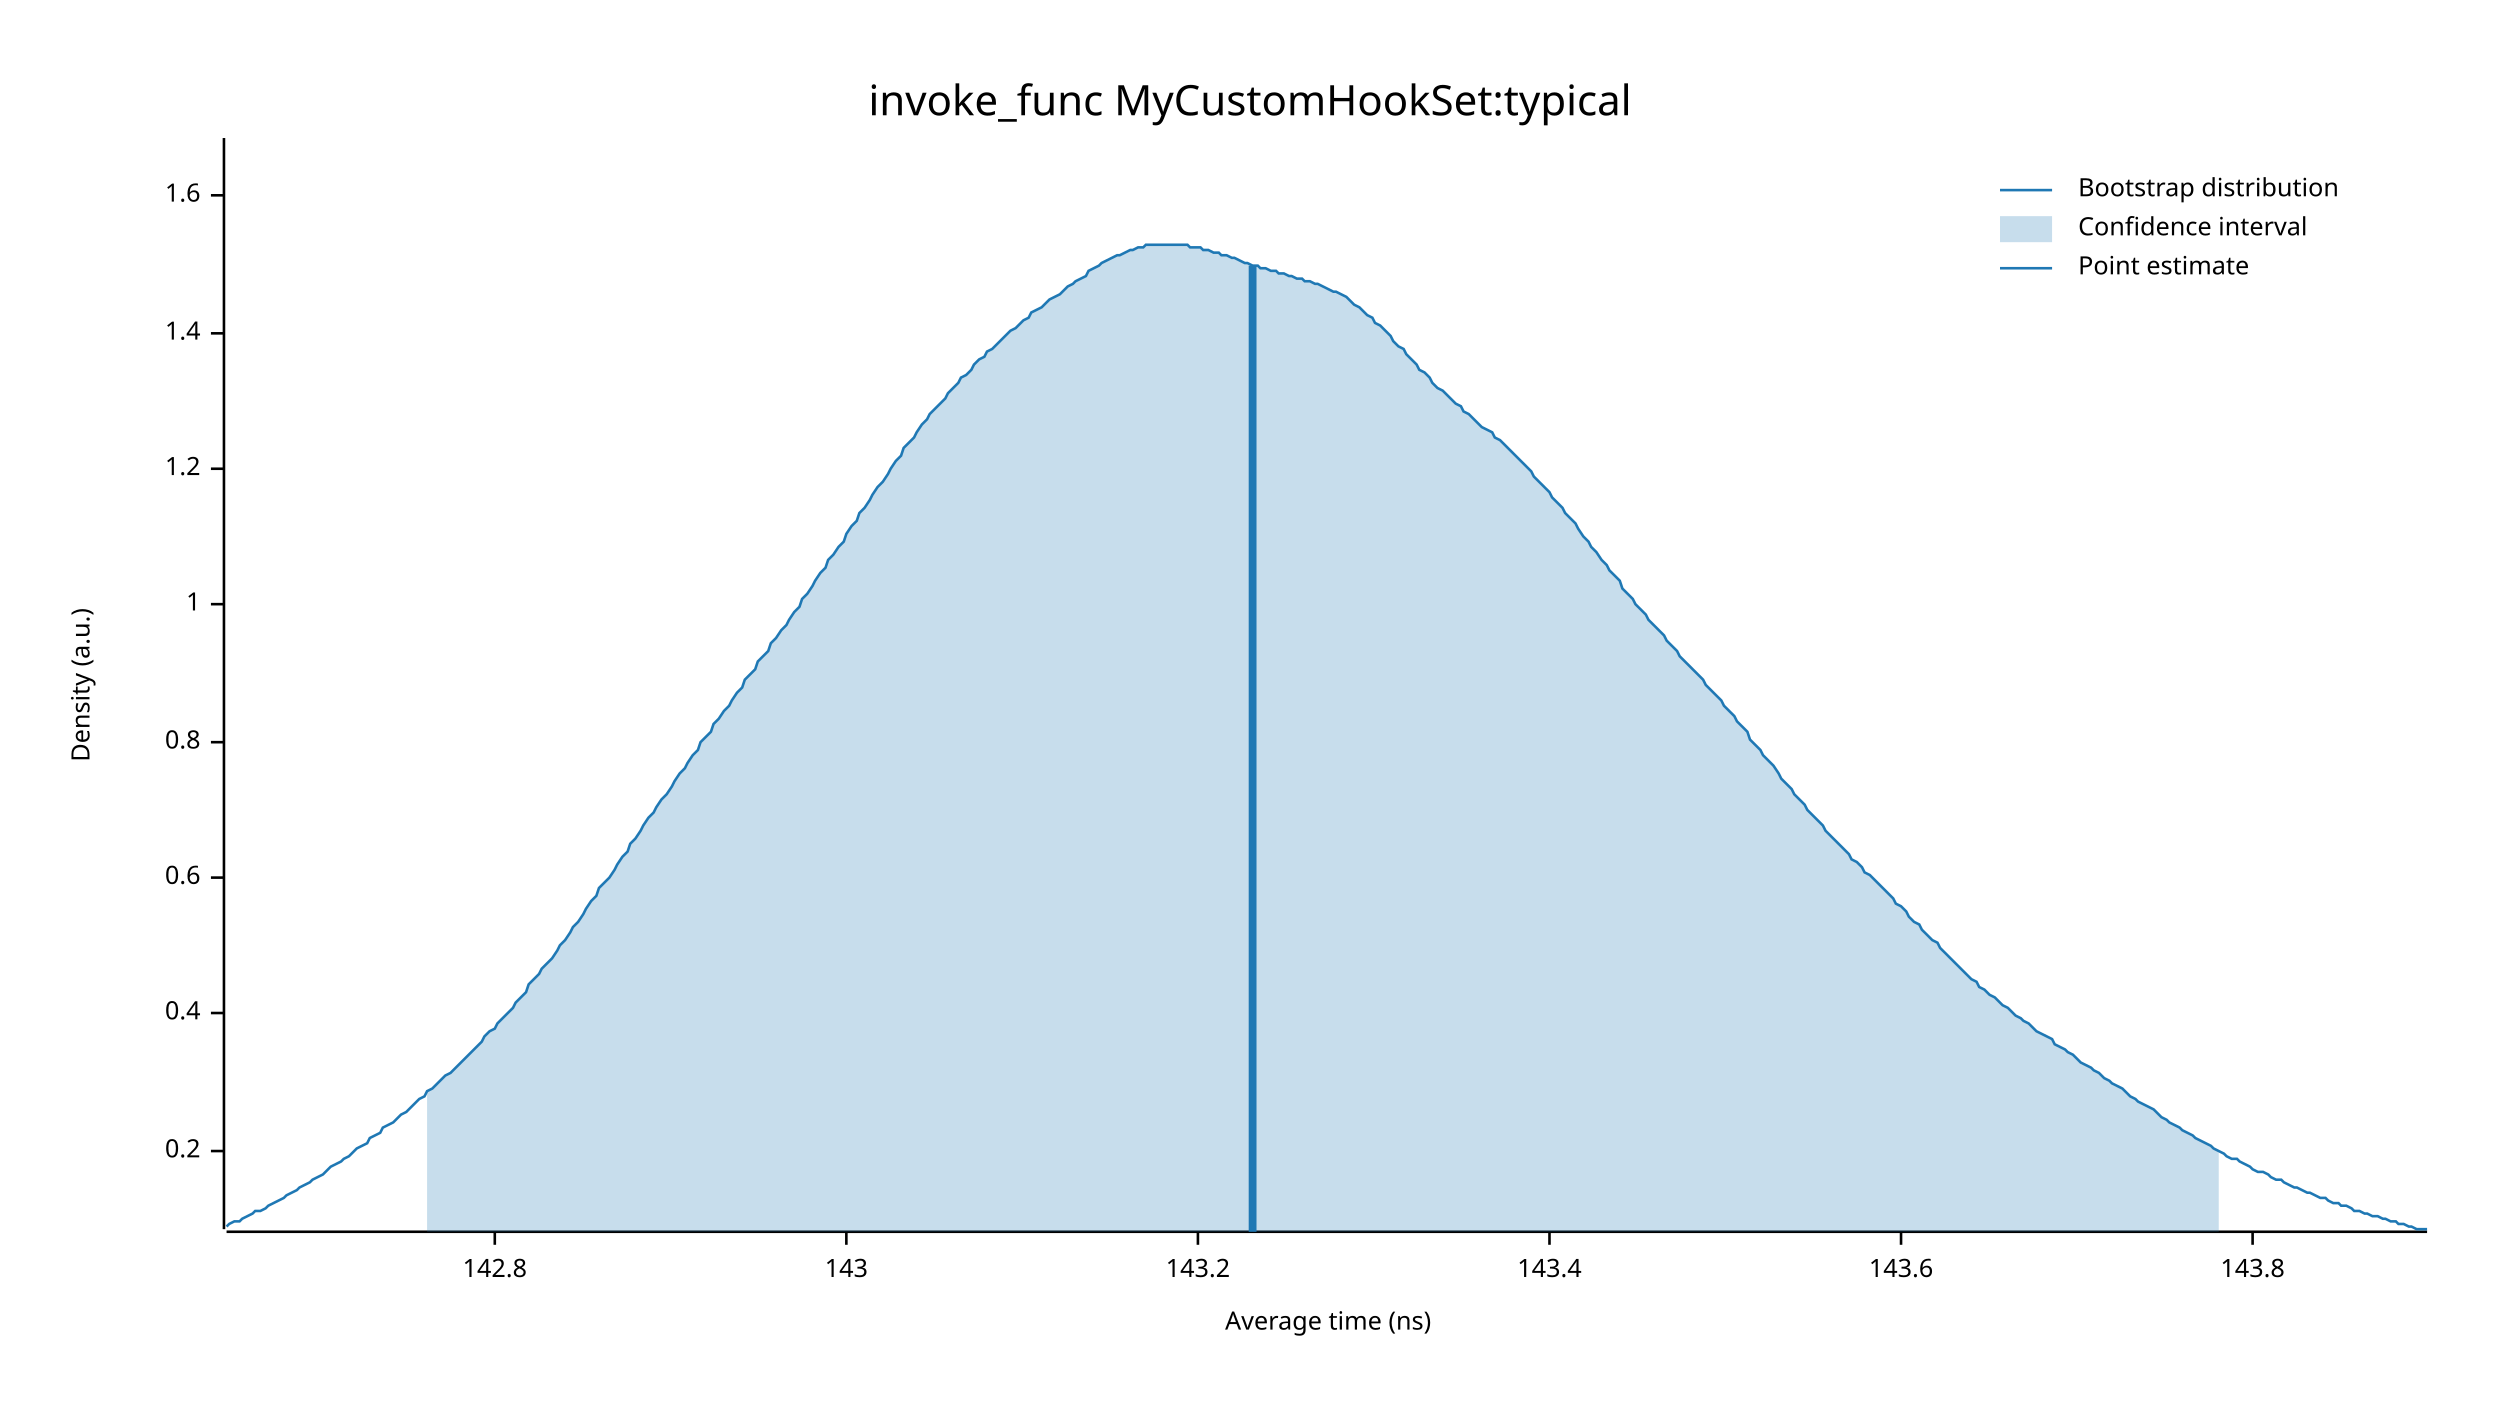
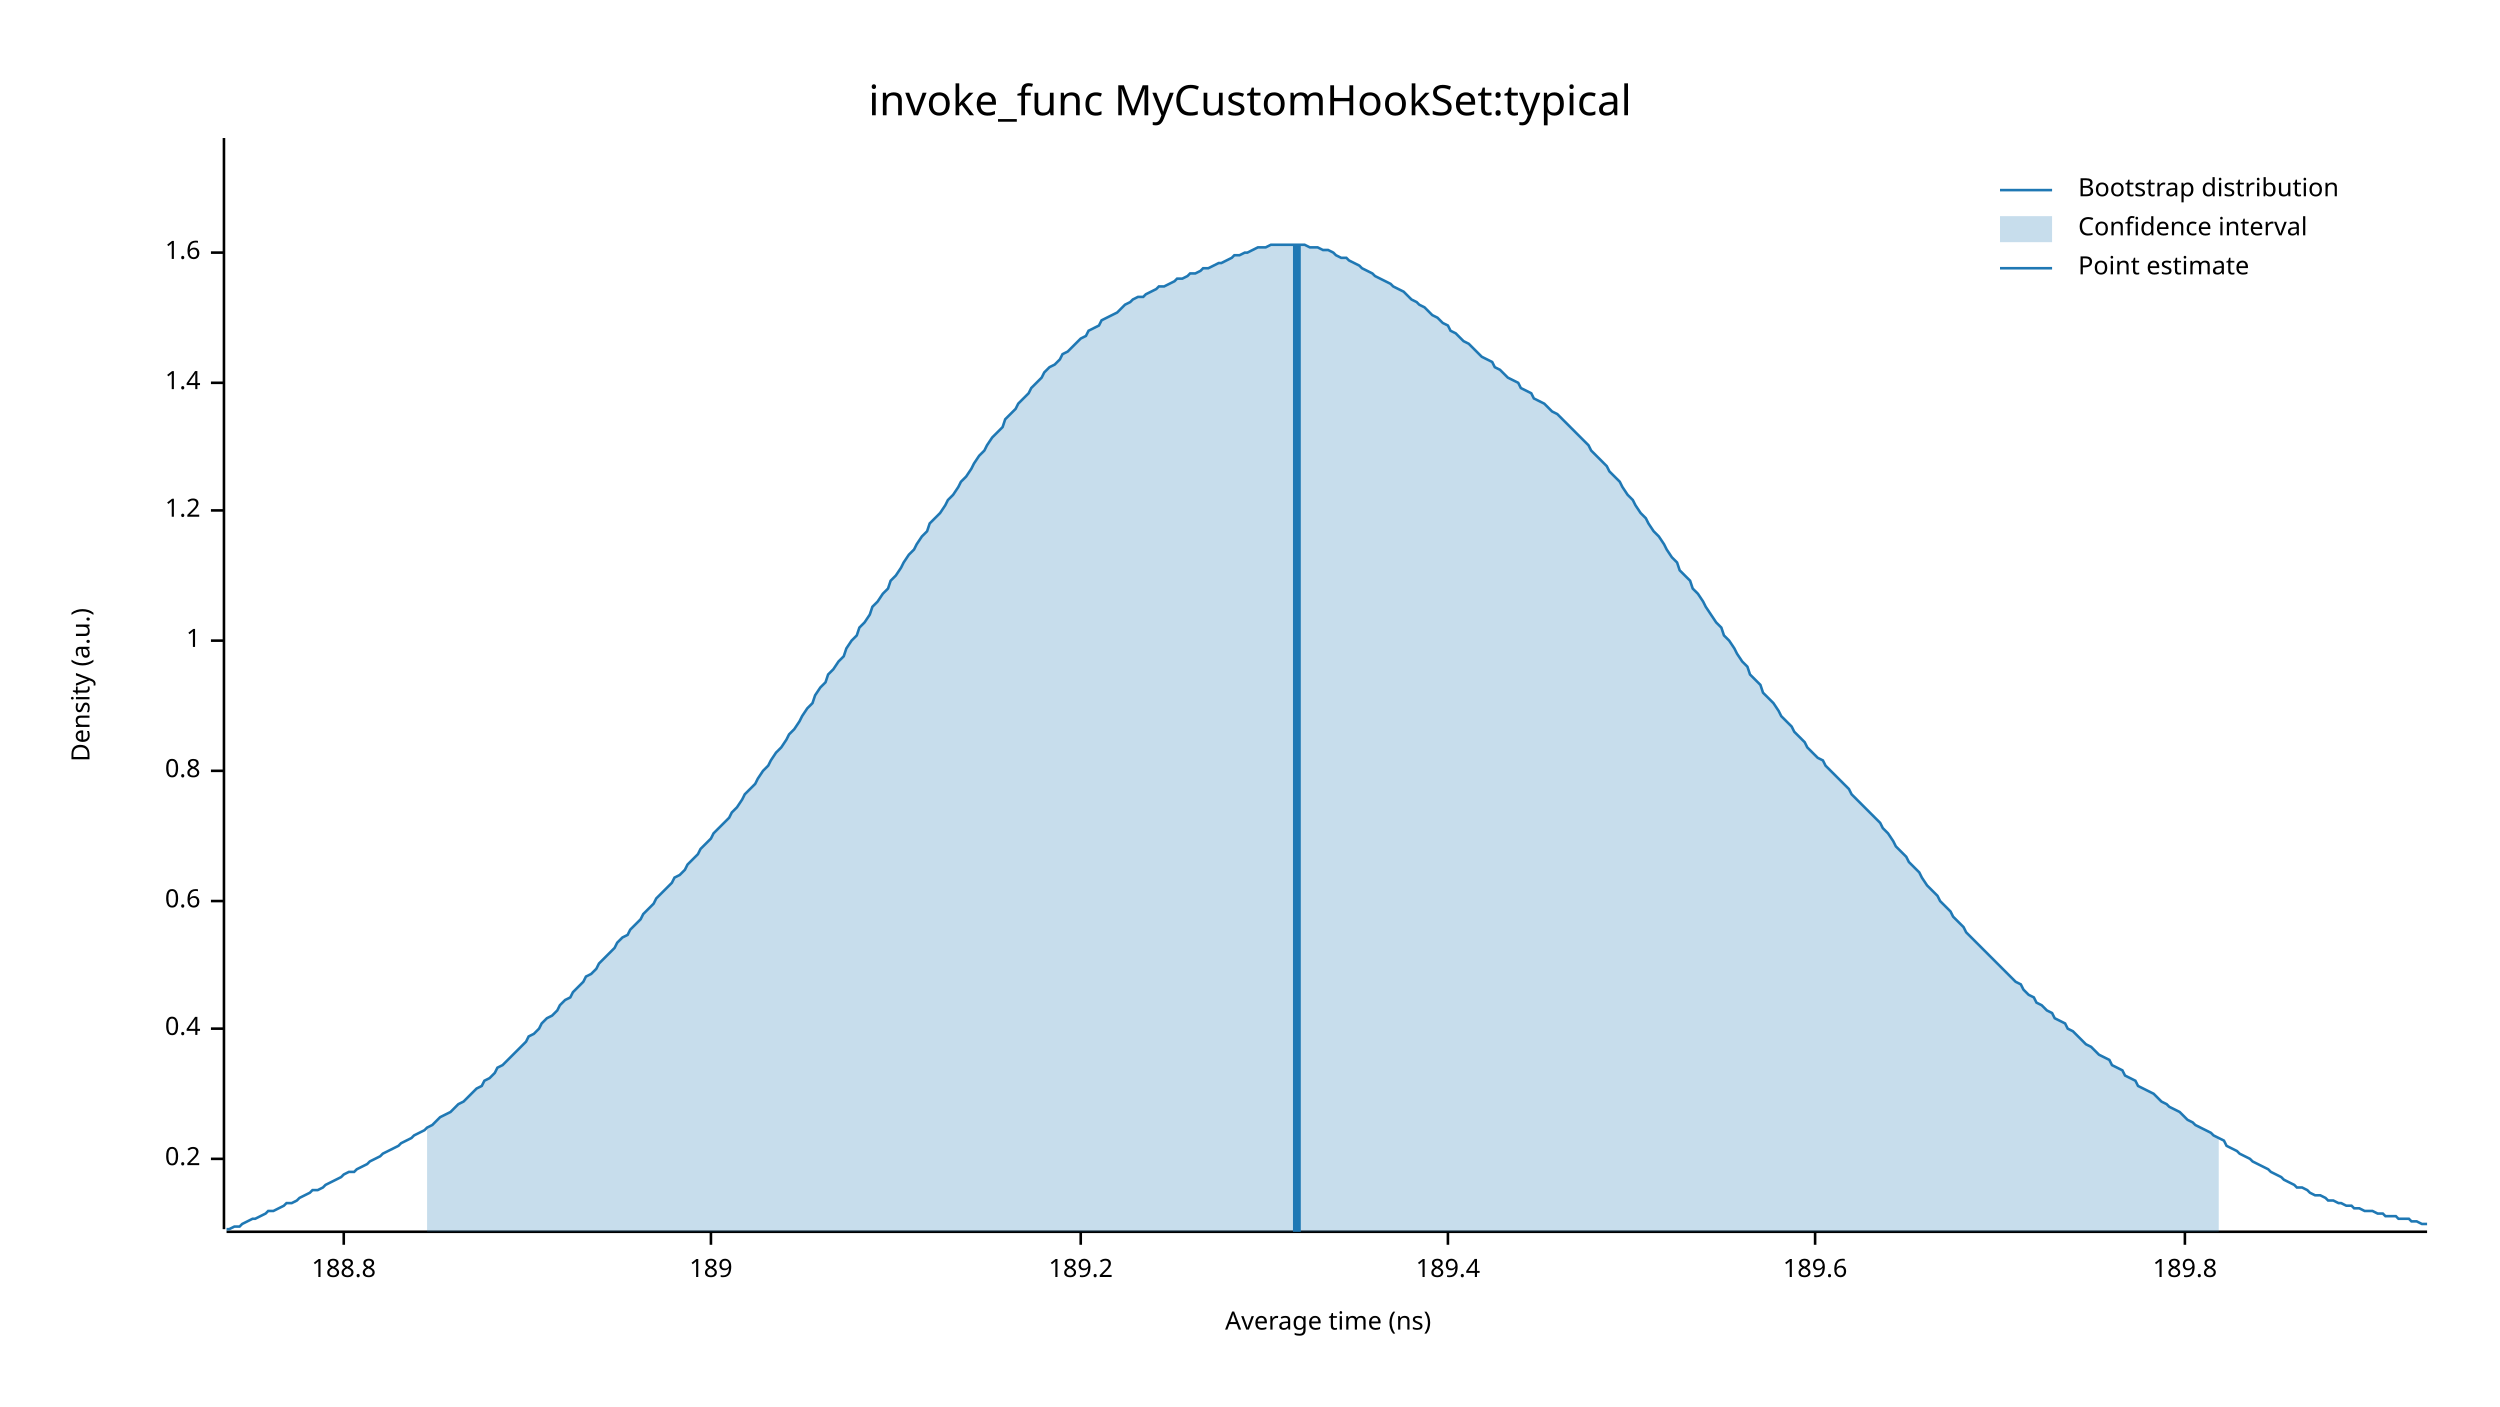
<svg xmlns="http://www.w3.org/2000/svg" width="960" height="540" viewBox="0 0 960 540">
  <text x="480" y="32" dy="0.76em" text-anchor="middle" font-family="sans-serif" font-size="16.129" opacity="1" fill="#000000">
invoke_func MyCustomHookSet:typical
</text>
  <text x="27" y="263" dy="0.76em" text-anchor="middle" font-family="sans-serif" font-size="9.677" opacity="1" fill="#000000" transform="rotate(270, 27, 263)">
Density (a.u.)
</text>
  <text x="510" y="513" dy="-0.5ex" text-anchor="middle" font-family="sans-serif" font-size="9.677" opacity="1" fill="#000000">
Average time (ns)
</text>
  <polyline fill="none" opacity="1" stroke="#000000" stroke-width="1" points="86,53 86,472 " />
-   <text x="77" y="442" dy="0.5ex" text-anchor="end" font-family="sans-serif" font-size="9.677" opacity="1" fill="#000000">
+   <text x="77" y="445" dy="0.5ex" text-anchor="end" font-family="sans-serif" font-size="9.677" opacity="1" fill="#000000">
0.2
</text>
-   <polyline fill="none" opacity="1" stroke="#000000" stroke-width="1" points="81,442 86,442 " />
-   <text x="77" y="389" dy="0.5ex" text-anchor="end" font-family="sans-serif" font-size="9.677" opacity="1" fill="#000000">
+   <polyline fill="none" opacity="1" stroke="#000000" stroke-width="1" points="81,445 86,445 " />
+   <text x="77" y="395" dy="0.5ex" text-anchor="end" font-family="sans-serif" font-size="9.677" opacity="1" fill="#000000">
0.4
</text>
-   <polyline fill="none" opacity="1" stroke="#000000" stroke-width="1" points="81,389 86,389 " />
-   <text x="77" y="337" dy="0.5ex" text-anchor="end" font-family="sans-serif" font-size="9.677" opacity="1" fill="#000000">
+   <polyline fill="none" opacity="1" stroke="#000000" stroke-width="1" points="81,395 86,395 " />
+   <text x="77" y="346" dy="0.5ex" text-anchor="end" font-family="sans-serif" font-size="9.677" opacity="1" fill="#000000">
0.6
</text>
-   <polyline fill="none" opacity="1" stroke="#000000" stroke-width="1" points="81,337 86,337 " />
-   <text x="77" y="285" dy="0.5ex" text-anchor="end" font-family="sans-serif" font-size="9.677" opacity="1" fill="#000000">
+   <polyline fill="none" opacity="1" stroke="#000000" stroke-width="1" points="81,346 86,346 " />
+   <text x="77" y="296" dy="0.5ex" text-anchor="end" font-family="sans-serif" font-size="9.677" opacity="1" fill="#000000">
0.8
</text>
-   <polyline fill="none" opacity="1" stroke="#000000" stroke-width="1" points="81,285 86,285 " />
-   <text x="77" y="232" dy="0.5ex" text-anchor="end" font-family="sans-serif" font-size="9.677" opacity="1" fill="#000000">
+   <polyline fill="none" opacity="1" stroke="#000000" stroke-width="1" points="81,296 86,296 " />
+   <text x="77" y="246" dy="0.5ex" text-anchor="end" font-family="sans-serif" font-size="9.677" opacity="1" fill="#000000">
1
</text>
-   <polyline fill="none" opacity="1" stroke="#000000" stroke-width="1" points="81,232 86,232 " />
-   <text x="77" y="180" dy="0.5ex" text-anchor="end" font-family="sans-serif" font-size="9.677" opacity="1" fill="#000000">
+   <polyline fill="none" opacity="1" stroke="#000000" stroke-width="1" points="81,246 86,246 " />
+   <text x="77" y="196" dy="0.5ex" text-anchor="end" font-family="sans-serif" font-size="9.677" opacity="1" fill="#000000">
1.2
</text>
-   <polyline fill="none" opacity="1" stroke="#000000" stroke-width="1" points="81,180 86,180 " />
-   <text x="77" y="128" dy="0.5ex" text-anchor="end" font-family="sans-serif" font-size="9.677" opacity="1" fill="#000000">
+   <polyline fill="none" opacity="1" stroke="#000000" stroke-width="1" points="81,196 86,196 " />
+   <text x="77" y="147" dy="0.5ex" text-anchor="end" font-family="sans-serif" font-size="9.677" opacity="1" fill="#000000">
1.4
</text>
-   <polyline fill="none" opacity="1" stroke="#000000" stroke-width="1" points="81,128 86,128 " />
-   <text x="77" y="75" dy="0.5ex" text-anchor="end" font-family="sans-serif" font-size="9.677" opacity="1" fill="#000000">
+   <polyline fill="none" opacity="1" stroke="#000000" stroke-width="1" points="81,147 86,147 " />
+   <text x="77" y="97" dy="0.5ex" text-anchor="end" font-family="sans-serif" font-size="9.677" opacity="1" fill="#000000">
1.6
</text>
-   <polyline fill="none" opacity="1" stroke="#000000" stroke-width="1" points="81,75 86,75 " />
+   <polyline fill="none" opacity="1" stroke="#000000" stroke-width="1" points="81,97 86,97 " />
  <polyline fill="none" opacity="1" stroke="#000000" stroke-width="1" points="87,473 932,473 " />
-   <text x="190" y="483" dy="0.76em" text-anchor="middle" font-family="sans-serif" font-size="9.677" opacity="1" fill="#000000">
- 142.8
+   <text x="132" y="483" dy="0.76em" text-anchor="middle" font-family="sans-serif" font-size="9.677" opacity="1" fill="#000000">
+ 188.8
</text>
-   <polyline fill="none" opacity="1" stroke="#000000" stroke-width="1" points="190,473 190,478 " />
-   <text x="325" y="483" dy="0.76em" text-anchor="middle" font-family="sans-serif" font-size="9.677" opacity="1" fill="#000000">
- 143
+   <polyline fill="none" opacity="1" stroke="#000000" stroke-width="1" points="132,473 132,478 " />
+   <text x="273" y="483" dy="0.76em" text-anchor="middle" font-family="sans-serif" font-size="9.677" opacity="1" fill="#000000">
+ 189
</text>
-   <polyline fill="none" opacity="1" stroke="#000000" stroke-width="1" points="325,473 325,478 " />
-   <text x="460" y="483" dy="0.76em" text-anchor="middle" font-family="sans-serif" font-size="9.677" opacity="1" fill="#000000">
- 143.2
+   <polyline fill="none" opacity="1" stroke="#000000" stroke-width="1" points="273,473 273,478 " />
+   <text x="415" y="483" dy="0.76em" text-anchor="middle" font-family="sans-serif" font-size="9.677" opacity="1" fill="#000000">
+ 189.2
</text>
-   <polyline fill="none" opacity="1" stroke="#000000" stroke-width="1" points="460,473 460,478 " />
-   <text x="595" y="483" dy="0.76em" text-anchor="middle" font-family="sans-serif" font-size="9.677" opacity="1" fill="#000000">
- 143.4
+   <polyline fill="none" opacity="1" stroke="#000000" stroke-width="1" points="415,473 415,478 " />
+   <text x="556" y="483" dy="0.76em" text-anchor="middle" font-family="sans-serif" font-size="9.677" opacity="1" fill="#000000">
+ 189.4
</text>
-   <polyline fill="none" opacity="1" stroke="#000000" stroke-width="1" points="595,473 595,478 " />
-   <text x="730" y="483" dy="0.76em" text-anchor="middle" font-family="sans-serif" font-size="9.677" opacity="1" fill="#000000">
- 143.6
+   <polyline fill="none" opacity="1" stroke="#000000" stroke-width="1" points="556,473 556,478 " />
+   <text x="697" y="483" dy="0.76em" text-anchor="middle" font-family="sans-serif" font-size="9.677" opacity="1" fill="#000000">
+ 189.6
</text>
-   <polyline fill="none" opacity="1" stroke="#000000" stroke-width="1" points="730,473 730,478 " />
-   <text x="865" y="483" dy="0.76em" text-anchor="middle" font-family="sans-serif" font-size="9.677" opacity="1" fill="#000000">
- 143.8
+   <polyline fill="none" opacity="1" stroke="#000000" stroke-width="1" points="697,473 697,478 " />
+   <text x="839" y="483" dy="0.76em" text-anchor="middle" font-family="sans-serif" font-size="9.677" opacity="1" fill="#000000">
+ 189.8
</text>
-   <polyline fill="none" opacity="1" stroke="#000000" stroke-width="1" points="865,473 865,478 " />
-   <polyline fill="none" opacity="1" stroke="#1F78B4" stroke-width="1" points="87,471 88,470 90,469 92,469 93,468 95,467 97,466 98,465 100,465 102,464 103,463 105,462 107,461 109,460 110,459 112,458 114,457 115,456 117,455 119,454 120,453 122,452 124,451 125,450 127,448 129,447 131,446 132,445 134,444 136,442 137,441 139,440 141,439 142,437 144,436 146,435 147,433 149,432 151,431 153,429 154,428 156,427 158,425 159,424 161,422 163,421 164,419 166,418 168,416 169,415 171,413 173,412 175,410 176,409 178,407 180,405 181,404 183,402 185,400 186,398 188,396 190,395 191,393 193,391 195,389 197,387 198,385 200,383 202,381 203,378 205,376 207,374 208,372 210,370 212,368 214,365 215,363 217,361 219,358 220,356 222,354 224,351 225,349 227,346 229,344 230,341 232,339 234,337 236,334 237,332 239,329 241,327 242,324 244,322 246,319 247,317 249,314 251,312 252,310 254,307 256,305 258,302 259,300 261,297 263,295 264,293 266,290 268,288 269,285 271,283 273,281 274,278 276,276 278,273 280,271 281,269 283,266 285,264 286,261 288,259 290,257 291,254 293,252 295,250 296,247 298,245 300,242 302,240 303,238 305,235 307,233 308,230 310,228 312,225 313,223 315,220 317,218 318,215 320,213 322,210 324,208 325,205 327,202 329,200 330,197 332,195 334,192 335,190 337,187 339,185 341,182 342,180 344,177 346,175 347,172 349,170 351,168 352,166 354,163 356,161 357,159 359,157 361,155 363,153 364,151 366,149 368,147 369,145 371,144 373,142 374,140 376,138 378,137 379,135 381,134 383,132 385,130 386,129 388,127 390,126 391,125 393,123 395,122 396,120 398,119 400,118 401,117 403,115 405,114 407,113 408,112 410,110 412,109 413,108 415,107 417,106 418,104 420,103 422,102 423,101 425,100 427,99 429,98 430,98 432,97 434,96 435,96 437,95 439,95 440,94 442,94 444,94 445,94 447,94 449,94 451,94 452,94 454,94 456,94 457,95 459,95 461,95 462,96 464,96 466,97 468,97 469,98 471,98 473,99 474,99 476,100 478,101 479,101 481,102 483,102 484,103 486,103 488,104 490,104 491,105 493,105 495,106 496,106 498,107 500,107 501,108 503,108 505,109 506,109 508,110 510,111 512,112 513,112 515,113 517,114 518,115 520,117 522,118 523,119 525,121 527,122 528,124 530,125 532,127 534,129 535,131 537,133 539,134 540,136 542,138 544,140 545,142 547,143 549,145 550,147 552,149 554,150 556,152 557,153 559,155 561,156 562,158 564,159 566,161 567,162 569,164 571,165 573,166 574,168 576,169 578,171 579,172 581,174 583,176 584,177 586,179 588,181 589,183 591,185 593,187 595,189 596,191 598,193 600,195 601,197 603,199 605,201 606,203 608,206 610,208 611,210 613,212 615,215 617,217 618,219 620,221 622,223 623,226 625,228 627,230 628,232 630,234 632,236 633,238 635,240 637,242 639,244 640,246 642,248 644,250 645,252 647,254 649,256 650,257 652,259 654,261 655,263 657,265 659,267 661,269 662,271 664,273 666,275 667,277 669,279 671,281 672,284 674,286 676,288 677,290 679,292 681,294 683,297 684,299 686,301 688,303 689,305 691,307 693,309 694,311 696,313 698,315 700,317 701,319 703,321 705,323 706,324 708,326 710,328 711,330 713,331 715,333 716,335 718,336 720,338 722,340 723,341 725,343 727,345 728,347 730,348 732,350 733,352 735,354 737,355 738,357 740,359 742,361 744,362 745,364 747,366 749,368 750,369 752,371 754,373 755,374 757,376 759,377 760,379 762,380 764,382 766,383 767,384 769,386 771,387 772,388 774,390 776,391 777,392 779,393 781,395 782,396 784,397 786,398 788,399 789,401 791,402 793,403 794,404 796,405 798,407 799,408 801,409 803,410 804,411 806,412 808,414 810,415 811,416 813,417 815,418 816,419 818,421 820,422 821,423 823,424 825,425 827,426 828,427 830,429 832,430 833,431 835,432 837,433 838,434 840,435 842,436 843,437 845,438 847,439 849,440 850,441 852,442 854,443 855,444 857,445 859,445 860,446 862,447 864,448 865,449 867,450 869,450 871,451 872,452 874,453 876,453 877,454 879,455 881,456 882,456 884,457 886,458 887,458 889,459 891,460 893,460 894,461 896,462 898,462 899,463 901,463 903,464 904,465 906,465 908,466 909,466 911,467 913,467 915,468 916,468 918,469 920,469 921,470 923,470 925,471 926,471 928,472 930,472 932,472 " />
-   <polygon opacity="0.25" fill="#1F78B4" points="164,419 166,418 168,416 169,415 171,413 173,412 175,410 176,409 178,407 180,405 181,404 183,402 185,400 186,398 188,396 190,395 191,393 193,391 195,389 197,387 198,385 200,383 202,381 203,378 205,376 207,374 208,372 210,370 212,368 214,365 215,363 217,361 219,358 220,356 222,354 224,351 225,349 227,346 229,344 230,341 232,339 234,337 236,334 237,332 239,329 241,327 242,324 244,322 246,319 247,317 249,314 251,312 252,310 254,307 256,305 258,302 259,300 261,297 263,295 264,293 266,290 268,288 269,285 271,283 273,281 274,278 276,276 278,273 280,271 281,269 283,266 285,264 286,261 288,259 290,257 291,254 293,252 295,250 296,247 298,245 300,242 302,240 303,238 305,235 307,233 308,230 310,228 312,225 313,223 315,220 317,218 318,215 320,213 322,210 324,208 325,205 327,202 329,200 330,197 332,195 334,192 335,190 337,187 339,185 341,182 342,180 344,177 346,175 347,172 349,170 351,168 352,166 354,163 356,161 357,159 359,157 361,155 363,153 364,151 366,149 368,147 369,145 371,144 373,142 374,140 376,138 378,137 379,135 381,134 383,132 385,130 386,129 388,127 390,126 391,125 393,123 395,122 396,120 398,119 400,118 401,117 403,115 405,114 407,113 408,112 410,110 412,109 413,108 415,107 417,106 418,104 420,103 422,102 423,101 425,100 427,99 429,98 430,98 432,97 434,96 435,96 437,95 439,95 440,94 442,94 444,94 445,94 447,94 449,94 451,94 452,94 454,94 456,94 457,95 459,95 461,95 462,96 464,96 466,97 468,97 469,98 471,98 473,99 474,99 476,100 478,101 479,101 481,102 483,102 484,103 486,103 488,104 490,104 491,105 493,105 495,106 496,106 498,107 500,107 501,108 503,108 505,109 506,109 508,110 510,111 512,112 513,112 515,113 517,114 518,115 520,117 522,118 523,119 525,121 527,122 528,124 530,125 532,127 534,129 535,131 537,133 539,134 540,136 542,138 544,140 545,142 547,143 549,145 550,147 552,149 554,150 556,152 557,153 559,155 561,156 562,158 564,159 566,161 567,162 569,164 571,165 573,166 574,168 576,169 578,171 579,172 581,174 583,176 584,177 586,179 588,181 589,183 591,185 593,187 595,189 596,191 598,193 600,195 601,197 603,199 605,201 606,203 608,206 610,208 611,210 613,212 615,215 617,217 618,219 620,221 622,223 623,226 625,228 627,230 628,232 630,234 632,236 633,238 635,240 637,242 639,244 640,246 642,248 644,250 645,252 647,254 649,256 650,257 652,259 654,261 655,263 657,265 659,267 661,269 662,271 664,273 666,275 667,277 669,279 671,281 672,284 674,286 676,288 677,290 679,292 681,294 683,297 684,299 686,301 688,303 689,305 691,307 693,309 694,311 696,313 698,315 700,317 701,319 703,321 705,323 706,324 708,326 710,328 711,330 713,331 715,333 716,335 718,336 720,338 722,340 723,341 725,343 727,345 728,347 730,348 732,350 733,352 735,354 737,355 738,357 740,359 742,361 744,362 745,364 747,366 749,368 750,369 752,371 754,373 755,374 757,376 759,377 760,379 762,380 764,382 766,383 767,384 769,386 771,387 772,388 774,390 776,391 777,392 779,393 781,395 782,396 784,397 786,398 788,399 789,401 791,402 793,403 794,404 796,405 798,407 799,408 801,409 803,410 804,411 806,412 808,414 810,415 811,416 813,417 815,418 816,419 818,421 820,422 821,423 823,424 825,425 827,426 828,427 830,429 832,430 833,431 835,432 837,433 838,434 840,435 842,436 843,437 845,438 847,439 849,440 850,441 852,442 852,473 164,473 " />
-   <polyline fill="none" opacity="1" stroke="#1F78B4" stroke-width="3" points="481,473 481,102 " />
+   <polyline fill="none" opacity="1" stroke="#000000" stroke-width="1" points="839,473 839,478 " />
+   <polyline fill="none" opacity="1" stroke="#1F78B4" stroke-width="1" points="87,472 88,472 90,471 92,471 93,470 95,469 97,468 98,468 100,467 102,466 103,465 105,465 107,464 109,463 110,462 112,462 114,461 115,460 117,459 119,458 120,457 122,457 124,456 125,455 127,454 129,453 131,452 132,451 134,450 136,450 137,449 139,448 141,447 142,446 144,445 146,444 147,443 149,442 151,441 153,440 154,439 156,438 158,437 159,436 161,435 163,434 164,433 166,432 168,430 169,429 171,428 173,427 175,425 176,424 178,423 180,421 181,420 183,418 185,417 186,415 188,414 190,412 191,410 193,409 195,407 197,405 198,404 200,402 202,400 203,398 205,397 207,395 208,393 210,391 212,390 214,388 215,386 217,384 219,383 220,381 222,379 224,377 225,375 227,374 229,372 230,370 232,368 234,366 236,364 237,362 239,360 241,359 242,357 244,355 246,353 247,351 249,349 251,347 252,345 254,343 256,341 258,339 259,337 261,336 263,334 264,332 266,330 268,328 269,326 271,324 273,322 274,320 276,318 278,316 280,314 281,312 283,310 285,307 286,305 288,303 290,301 291,299 293,296 295,294 296,292 298,289 300,287 302,284 303,282 305,280 307,277 308,275 310,272 312,270 313,267 315,264 317,262 318,259 320,257 322,254 324,252 325,249 327,246 329,244 330,241 332,239 334,236 335,233 337,231 339,228 341,226 342,223 344,221 346,218 347,216 349,213 351,211 352,209 354,206 356,204 357,201 359,199 361,197 363,194 364,192 366,190 368,187 369,185 371,183 373,180 374,178 376,175 378,173 379,171 381,168 383,166 385,164 386,161 388,159 390,157 391,155 393,153 395,151 396,149 398,147 400,145 401,143 403,141 405,140 407,138 408,136 410,135 412,133 413,132 415,130 417,129 418,127 420,126 422,125 423,123 425,122 427,121 429,120 430,119 432,117 434,116 435,115 437,114 439,114 440,113 442,112 444,111 445,110 447,110 449,109 451,108 452,107 454,107 456,106 457,105 459,105 461,104 462,103 464,103 466,102 468,101 469,101 471,100 473,99 474,98 476,98 478,97 479,97 481,96 483,95 484,95 486,95 488,94 490,94 491,94 493,94 495,94 496,94 498,94 500,94 501,94 503,95 505,95 506,95 508,96 510,96 512,97 513,98 515,99 517,99 518,100 520,101 522,102 523,103 525,104 527,105 528,106 530,107 532,108 534,109 535,110 537,111 539,112 540,113 542,115 544,116 545,117 547,118 549,120 550,121 552,122 554,124 556,125 557,127 559,128 561,130 562,131 564,132 566,134 567,135 569,137 571,138 573,139 574,141 576,142 578,144 579,145 581,146 583,147 584,149 586,150 588,151 589,153 591,154 593,155 595,157 596,158 598,159 600,161 601,162 603,164 605,166 606,167 608,169 610,171 611,173 613,175 615,177 617,179 618,181 620,183 622,185 623,187 625,190 627,192 628,194 630,197 632,199 633,201 635,204 637,206 639,209 640,211 642,214 644,216 645,219 647,221 649,223 650,226 652,228 654,231 655,233 657,236 659,239 661,241 662,244 664,246 666,249 667,251 669,254 671,256 672,259 674,261 676,263 677,266 679,268 681,270 683,273 684,275 686,277 688,279 689,281 691,283 693,285 694,287 696,289 698,291 700,292 701,294 703,296 705,298 706,299 708,301 710,303 711,305 713,307 715,309 716,310 718,312 720,314 722,316 723,318 725,320 727,323 728,325 730,327 732,329 733,331 735,333 737,335 738,337 740,340 742,342 744,344 745,346 747,348 749,350 750,352 752,354 754,356 755,358 757,360 759,362 760,363 762,365 764,367 766,369 767,370 769,372 771,374 772,375 774,377 776,378 777,380 779,382 781,383 782,385 784,386 786,388 788,389 789,391 791,392 793,393 794,395 796,396 798,398 799,399 801,401 803,402 804,403 806,405 808,406 810,407 811,409 813,410 815,411 816,413 818,414 820,415 821,417 823,418 825,419 827,420 828,421 830,423 832,424 833,425 835,426 837,427 838,428 840,430 842,431 843,432 845,433 847,434 849,435 850,436 852,437 854,438 855,440 857,441 859,442 860,443 862,444 864,445 865,446 867,447 869,448 871,449 872,450 874,451 876,452 877,453 879,454 881,455 882,456 884,456 886,457 887,458 889,459 891,459 893,460 894,461 896,461 898,462 899,462 901,463 903,463 904,464 906,464 908,465 909,465 911,465 913,466 915,466 916,467 918,467 920,467 921,468 923,468 925,468 926,469 928,469 930,470 932,470 " />
+   <polygon opacity="0.25" fill="#1F78B4" points="164,433 166,432 168,430 169,429 171,428 173,427 175,425 176,424 178,423 180,421 181,420 183,418 185,417 186,415 188,414 190,412 191,410 193,409 195,407 197,405 198,404 200,402 202,400 203,398 205,397 207,395 208,393 210,391 212,390 214,388 215,386 217,384 219,383 220,381 222,379 224,377 225,375 227,374 229,372 230,370 232,368 234,366 236,364 237,362 239,360 241,359 242,357 244,355 246,353 247,351 249,349 251,347 252,345 254,343 256,341 258,339 259,337 261,336 263,334 264,332 266,330 268,328 269,326 271,324 273,322 274,320 276,318 278,316 280,314 281,312 283,310 285,307 286,305 288,303 290,301 291,299 293,296 295,294 296,292 298,289 300,287 302,284 303,282 305,280 307,277 308,275 310,272 312,270 313,267 315,264 317,262 318,259 320,257 322,254 324,252 325,249 327,246 329,244 330,241 332,239 334,236 335,233 337,231 339,228 341,226 342,223 344,221 346,218 347,216 349,213 351,211 352,209 354,206 356,204 357,201 359,199 361,197 363,194 364,192 366,190 368,187 369,185 371,183 373,180 374,178 376,175 378,173 379,171 381,168 383,166 385,164 386,161 388,159 390,157 391,155 393,153 395,151 396,149 398,147 400,145 401,143 403,141 405,140 407,138 408,136 410,135 412,133 413,132 415,130 417,129 418,127 420,126 422,125 423,123 425,122 427,121 429,120 430,119 432,117 434,116 435,115 437,114 439,114 440,113 442,112 444,111 445,110 447,110 449,109 451,108 452,107 454,107 456,106 457,105 459,105 461,104 462,103 464,103 466,102 468,101 469,101 471,100 473,99 474,98 476,98 478,97 479,97 481,96 483,95 484,95 486,95 488,94 490,94 491,94 493,94 495,94 496,94 498,94 500,94 501,94 503,95 505,95 506,95 508,96 510,96 512,97 513,98 515,99 517,99 518,100 520,101 522,102 523,103 525,104 527,105 528,106 530,107 532,108 534,109 535,110 537,111 539,112 540,113 542,115 544,116 545,117 547,118 549,120 550,121 552,122 554,124 556,125 557,127 559,128 561,130 562,131 564,132 566,134 567,135 569,137 571,138 573,139 574,141 576,142 578,144 579,145 581,146 583,147 584,149 586,150 588,151 589,153 591,154 593,155 595,157 596,158 598,159 600,161 601,162 603,164 605,166 606,167 608,169 610,171 611,173 613,175 615,177 617,179 618,181 620,183 622,185 623,187 625,190 627,192 628,194 630,197 632,199 633,201 635,204 637,206 639,209 640,211 642,214 644,216 645,219 647,221 649,223 650,226 652,228 654,231 655,233 657,236 659,239 661,241 662,244 664,246 666,249 667,251 669,254 671,256 672,259 674,261 676,263 677,266 679,268 681,270 683,273 684,275 686,277 688,279 689,281 691,283 693,285 694,287 696,289 698,291 700,292 701,294 703,296 705,298 706,299 708,301 710,303 711,305 713,307 715,309 716,310 718,312 720,314 722,316 723,318 725,320 727,323 728,325 730,327 732,329 733,331 735,333 737,335 738,337 740,340 742,342 744,344 745,346 747,348 749,350 750,352 752,354 754,356 755,358 757,360 759,362 760,363 762,365 764,367 766,369 767,370 769,372 771,374 772,375 774,377 776,378 777,380 779,382 781,383 782,385 784,386 786,388 788,389 789,391 791,392 793,393 794,395 796,396 798,398 799,399 801,401 803,402 804,403 806,405 808,406 810,407 811,409 813,410 815,411 816,413 818,414 820,415 821,417 823,418 825,419 827,420 828,421 830,423 832,424 833,425 835,426 837,427 838,428 840,430 842,431 843,432 845,433 847,434 849,435 850,436 852,437 852,473 164,473 " />
+   <polyline fill="none" opacity="1" stroke="#1F78B4" stroke-width="3" points="498,473 498,94 " />
  <text x="798" y="68" dy="0.76em" text-anchor="start" font-family="sans-serif" font-size="9.677" opacity="1" fill="#000000">
Bootstrap distribution
</text>
  <text x="798" y="83" dy="0.76em" text-anchor="start" font-family="sans-serif" font-size="9.677" opacity="1" fill="#000000">
Confidence interval
</text>
  <text x="798" y="98" dy="0.76em" text-anchor="start" font-family="sans-serif" font-size="9.677" opacity="1" fill="#000000">
Point estimate
</text>
  <polyline fill="none" opacity="1" stroke="#1F78B4" stroke-width="1" points="768,73 788,73 " />
  <rect x="768" y="83" width="20" height="10" opacity="0.25" fill="#1F78B4" stroke="none" />
  <polyline fill="none" opacity="1" stroke="#1F78B4" stroke-width="1" points="768,103 788,103 " />
</svg>
